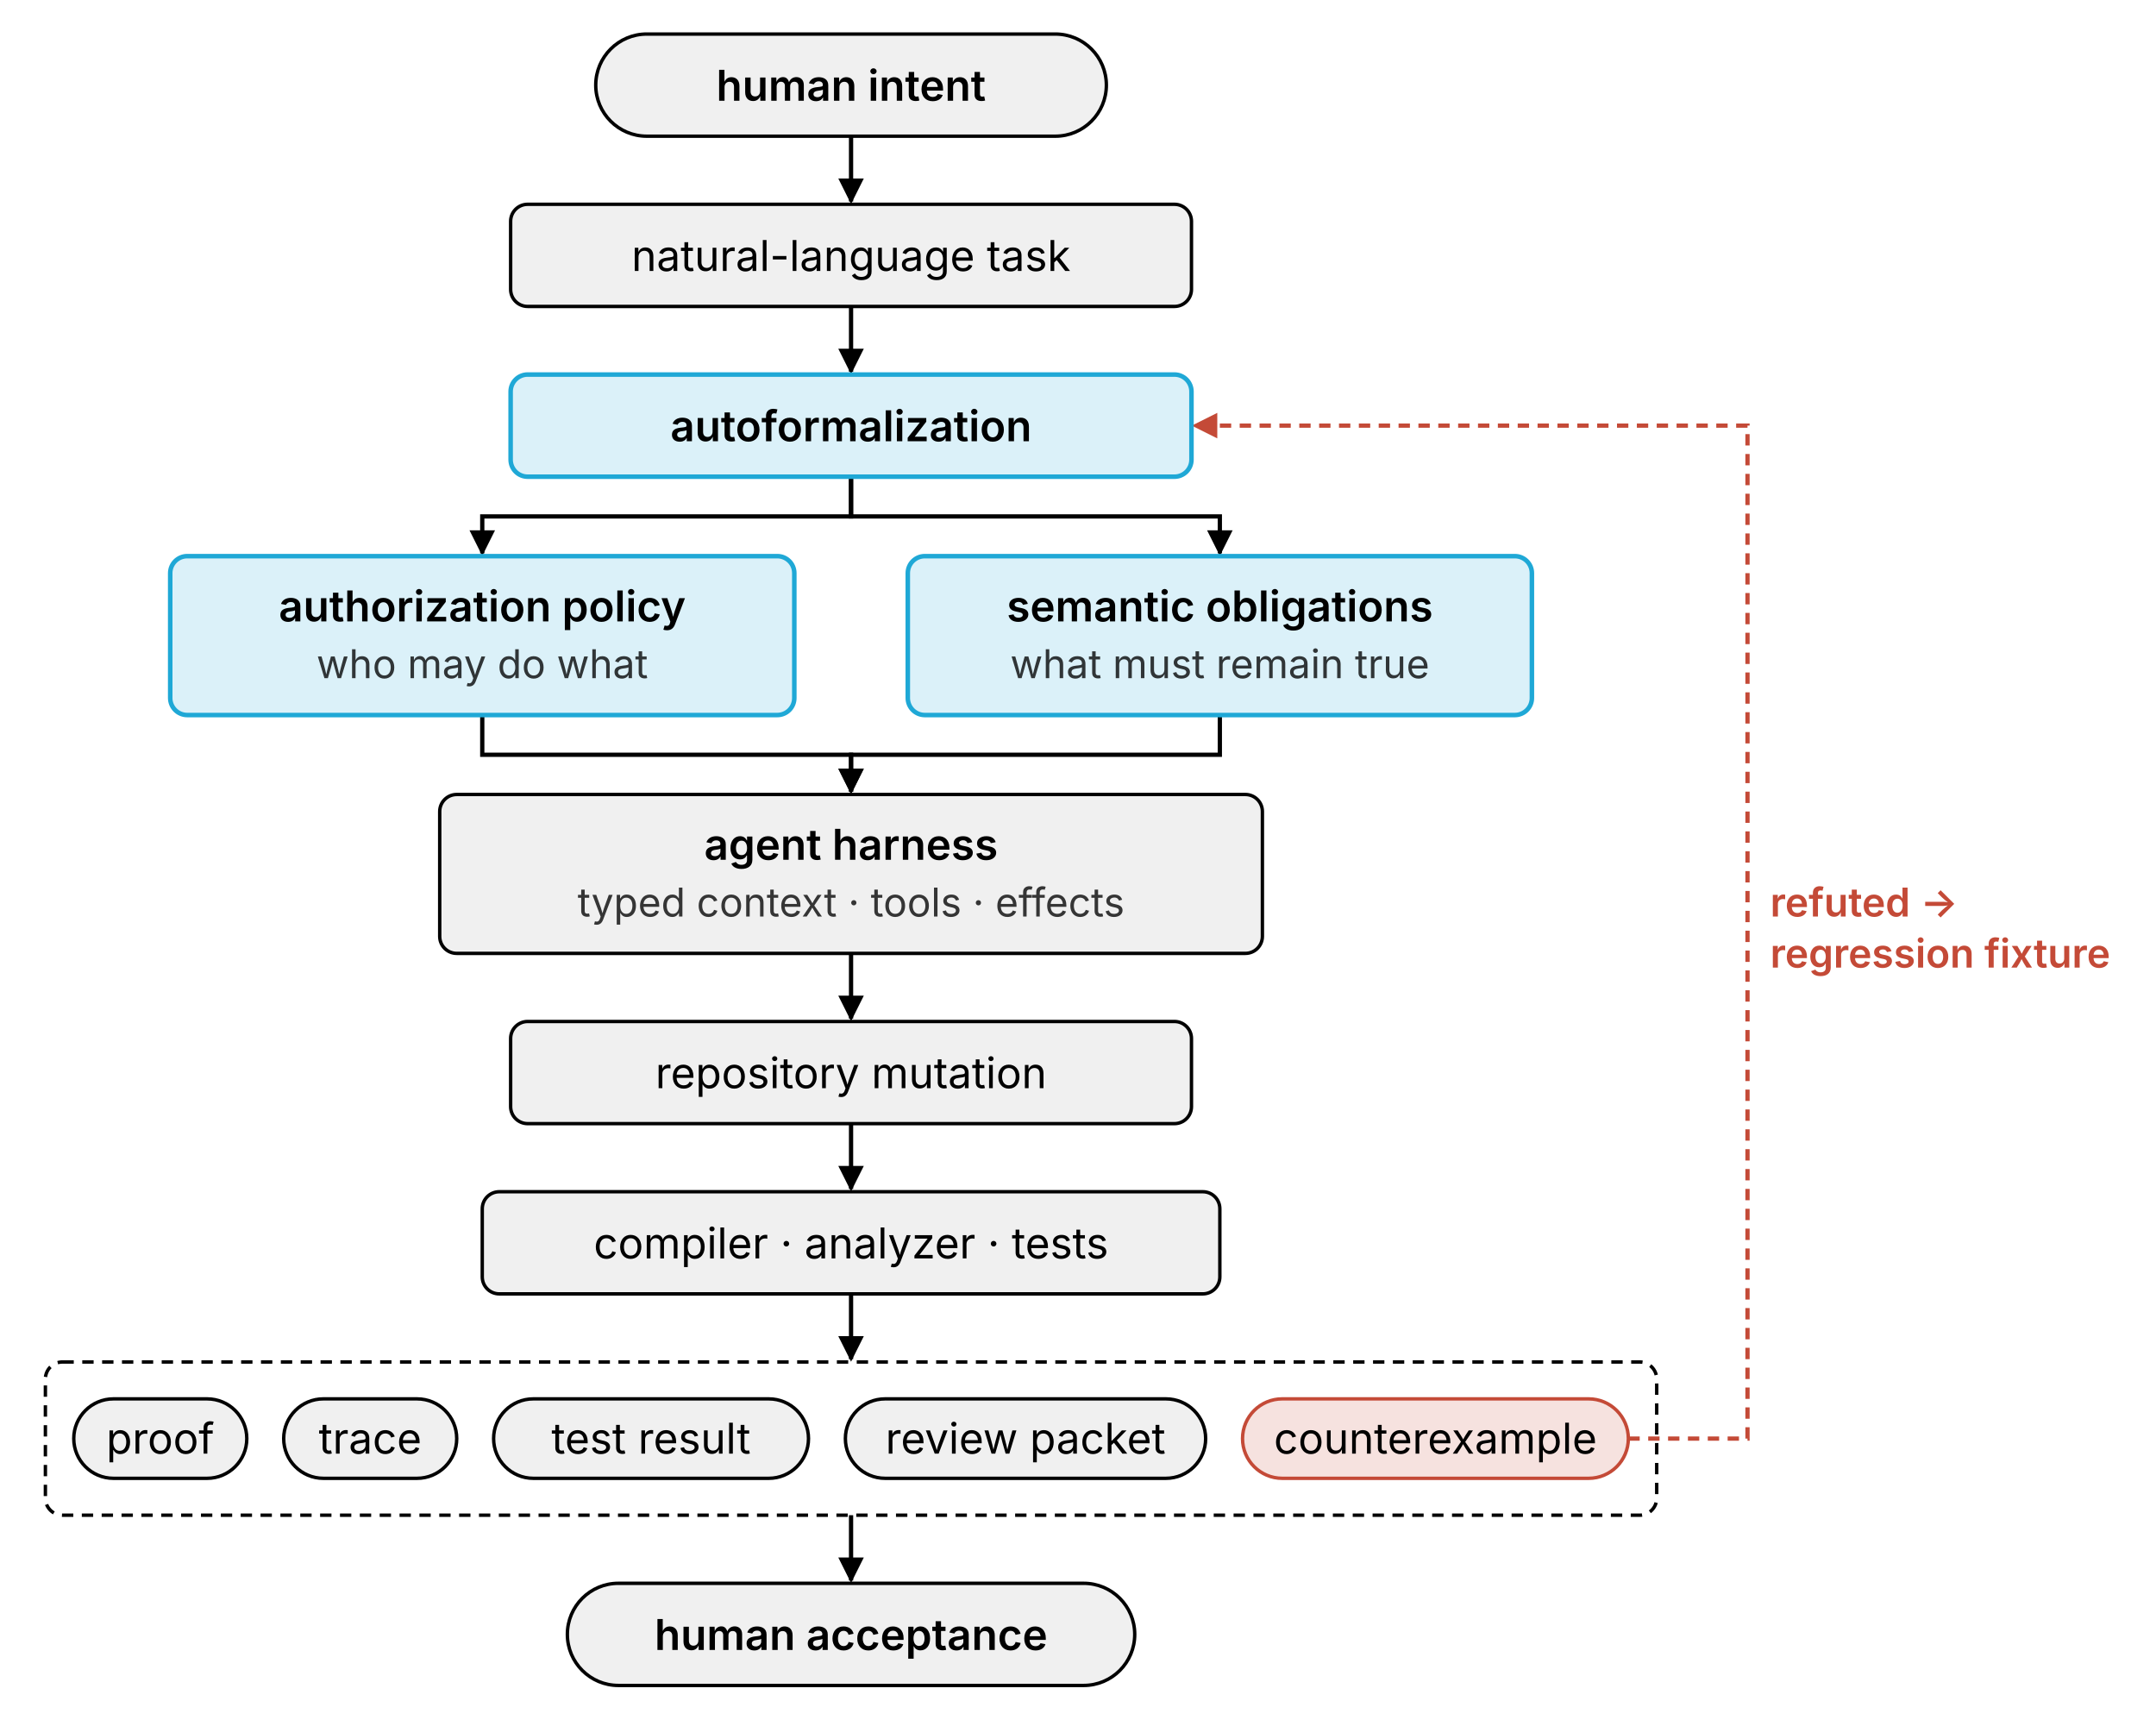
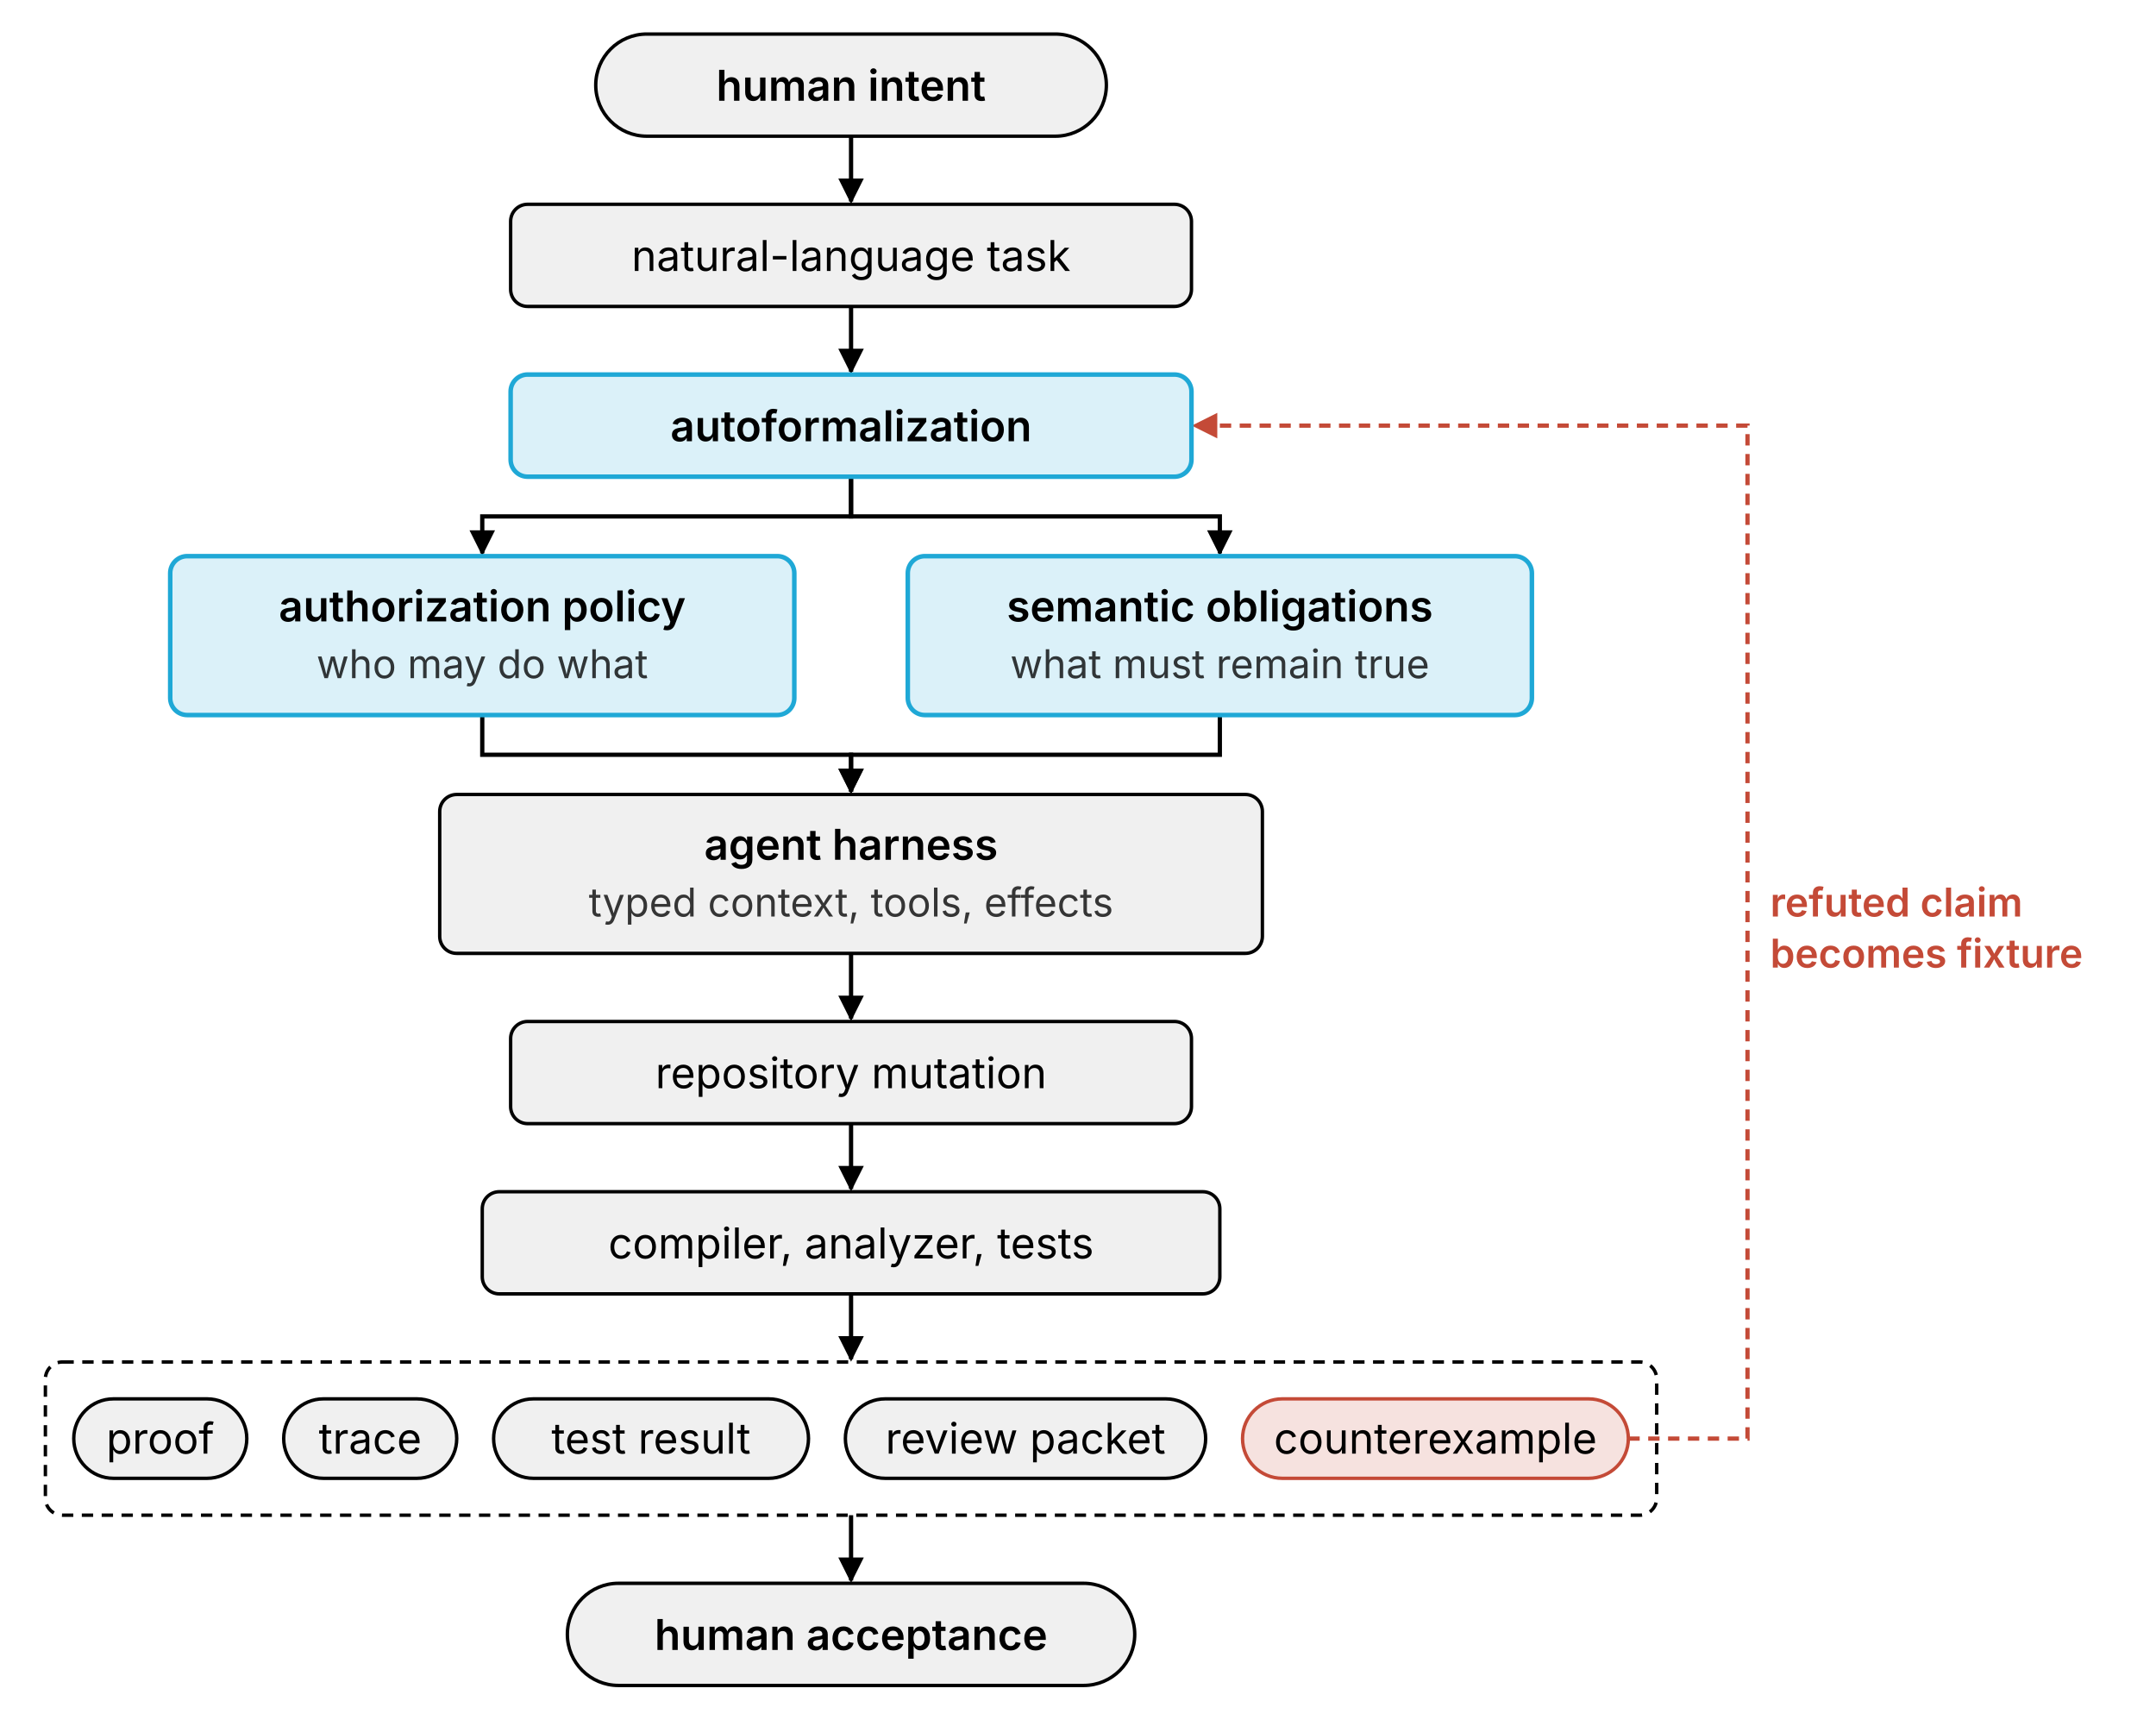
<svg xmlns="http://www.w3.org/2000/svg" viewBox="0 0 760 606" width="100%" role="img" aria-labelledby="f5-title f5-desc" font-family="Inter, -apple-system, 'Segoe UI', Helvetica, Arial, sans-serif" fill="currentColor">
  <defs>
    <marker id="f5-arrow" viewBox="0 0 10 10" refX="9" refY="5" markerWidth="9" markerHeight="9" markerUnits="userSpaceOnUse" orient="auto">
      <path d="M0,0 L10,5 L0,10 Z" fill="currentColor" />
    </marker>
    <marker id="f5-arrow-red" viewBox="0 0 10 10" refX="9" refY="5" markerWidth="9" markerHeight="9" markerUnits="userSpaceOnUse" orient="auto">
      <path d="M0,0 L10,5 L0,10 Z" fill="#c44a37" />
    </marker>
  </defs>
  <g fill="none" stroke="currentColor" stroke-width="1.5" marker-end="url(#f5-arrow)">
    <line x1="300" y1="48" x2="300" y2="71" />
    <line x1="300" y1="108" x2="300" y2="131" />
    <line x1="300" y1="336" x2="300" y2="359" />
    <line x1="300" y1="396" x2="300" y2="419" />
    <line x1="300" y1="456" x2="300" y2="479" />
    <line x1="300" y1="534" x2="300" y2="557" />
    <path d="M300,168 V182 H170 V195" />
    <path d="M300,168 V182 H430 V195" />
    <path d="M170,252 V266 H300 V279" />
    <path d="M430,252 V266 H300 V279" />
  </g>
  <path d="M574,507 H616 V150 H421" fill="none" stroke="#c44a37" stroke-width="1.5" stroke-dasharray="4 3" marker-end="url(#f5-arrow-red)" />
  <text x="624" y="323" font-size="14" font-weight="600" fill="#c44a37">
-     <tspan x="624" dy="0">refuted →</tspan>
-     <tspan x="624" dy="18">regression fixture</tspan>
+     <tspan x="624" dy="0">refuted claim</tspan>
+     <tspan x="624" dy="18">becomes fixture</tspan>
  </text>
  <rect x="210" y="12" width="180" height="36" rx="18" fill="rgba(128,128,128,0.12)" stroke="currentColor" stroke-width="1.2" />
  <text x="300" y="35.5" font-size="15" font-weight="600" text-anchor="middle" fill="currentColor">human intent</text>
  <rect x="180" y="72" width="240" height="36" rx="6" fill="rgba(128,128,128,0.12)" stroke="currentColor" stroke-width="1.2" />
  <text x="300" y="95.5" font-size="15" text-anchor="middle" fill="currentColor">natural-language task</text>
  <rect x="180" y="132" width="240" height="36" rx="6" fill="rgba(31,168,214,0.16)" stroke="#1fa8d6" stroke-width="1.6" />
  <text x="300" y="155.5" font-size="15" font-weight="600" text-anchor="middle" fill="currentColor">autoformalization</text>
  <rect x="60" y="196" width="220" height="56" rx="6" fill="rgba(31,168,214,0.16)" stroke="#1fa8d6" stroke-width="1.6" />
  <text x="170" y="219" font-size="15" font-weight="600" text-anchor="middle" fill="currentColor">authorization policy</text>
  <text x="170" y="239" font-size="14" text-anchor="middle" fill="currentColor" opacity="0.78">who may do what</text>
  <rect x="320" y="196" width="220" height="56" rx="6" fill="rgba(31,168,214,0.16)" stroke="#1fa8d6" stroke-width="1.6" />
  <text x="430" y="219" font-size="15" font-weight="600" text-anchor="middle" fill="currentColor">semantic obligations</text>
  <text x="430" y="239" font-size="14" text-anchor="middle" fill="currentColor" opacity="0.78">what must remain true</text>
  <rect x="155" y="280" width="290" height="56" rx="6" fill="rgba(128,128,128,0.12)" stroke="currentColor" stroke-width="1.2" />
  <text x="300" y="303" font-size="15" font-weight="600" text-anchor="middle" fill="currentColor">agent harness</text>
-   <text x="300" y="323" font-size="14" text-anchor="middle" fill="currentColor" opacity="0.78">typed context · tools · effects</text>
+   <text x="300" y="323" font-size="14" text-anchor="middle" fill="currentColor" opacity="0.78">typed context, tools, effects</text>
  <rect x="180" y="360" width="240" height="36" rx="6" fill="rgba(128,128,128,0.12)" stroke="currentColor" stroke-width="1.2" />
  <text x="300" y="383.5" font-size="15" text-anchor="middle" fill="currentColor">repository mutation</text>
  <rect x="170" y="420" width="260" height="36" rx="6" fill="rgba(128,128,128,0.12)" stroke="currentColor" stroke-width="1.2" />
-   <text x="300" y="443.5" font-size="15" text-anchor="middle" fill="currentColor">compiler · analyzer · tests</text>
+   <text x="300" y="443.5" font-size="15" text-anchor="middle" fill="currentColor">compiler, analyzer, tests</text>
  <rect x="16" y="480" width="568" height="54" rx="6" fill="none" stroke="currentColor" stroke-width="1.2" stroke-dasharray="4 3" />
  <g font-size="15" text-anchor="middle" fill="currentColor">
    <rect x="26" y="493" width="61" height="28" rx="14" fill="rgba(128,128,128,0.12)" stroke="currentColor" stroke-width="1.2" />
    <text x="56.5" y="512.3">proof</text>
    <rect x="100" y="493" width="61" height="28" rx="14" fill="rgba(128,128,128,0.12)" stroke="currentColor" stroke-width="1.2" />
    <text x="130.5" y="512.3">trace</text>
    <rect x="174" y="493" width="111" height="28" rx="14" fill="rgba(128,128,128,0.12)" stroke="currentColor" stroke-width="1.2" />
    <text x="229.5" y="512.3">test result</text>
    <rect x="298" y="493" width="127" height="28" rx="14" fill="rgba(128,128,128,0.12)" stroke="currentColor" stroke-width="1.2" />
    <text x="361.5" y="512.3">review packet</text>
    <rect x="438" y="493" width="136" height="28" rx="14" fill="rgba(196,74,55,0.16)" stroke="#c44a37" stroke-width="1.2" />
    <text x="506" y="512.3">counterexample</text>
  </g>
  <rect x="200" y="558" width="200" height="36" rx="18" fill="rgba(128,128,128,0.12)" stroke="currentColor" stroke-width="1.2" />
  <text x="300" y="581.5" font-size="15" font-weight="600" text-anchor="middle" fill="currentColor">human acceptance</text>
</svg>
